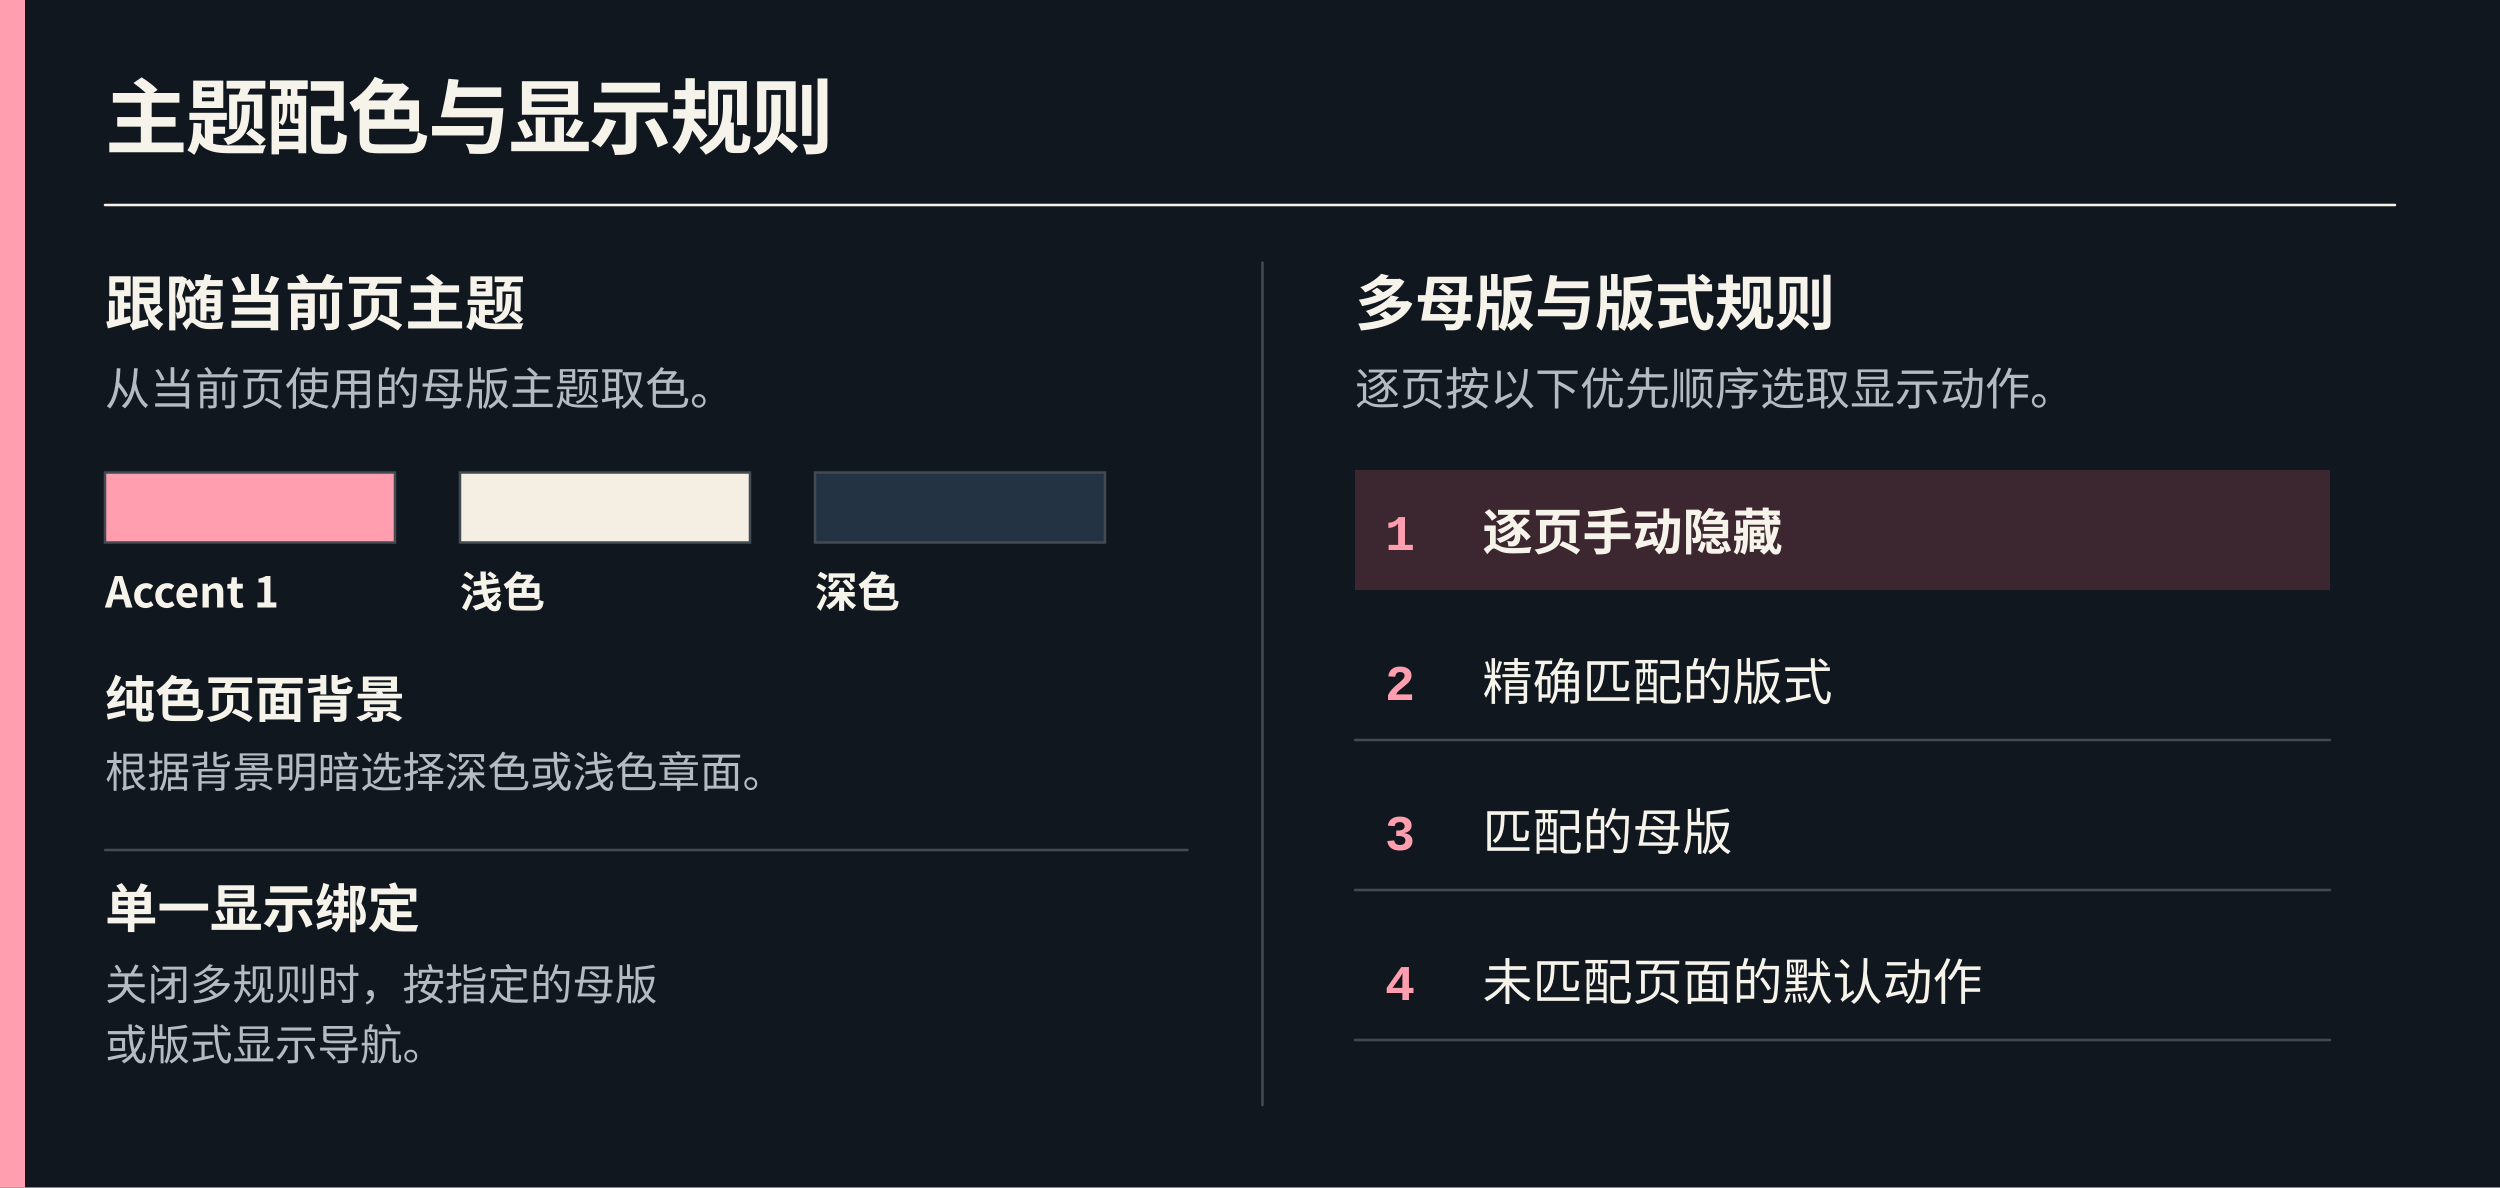
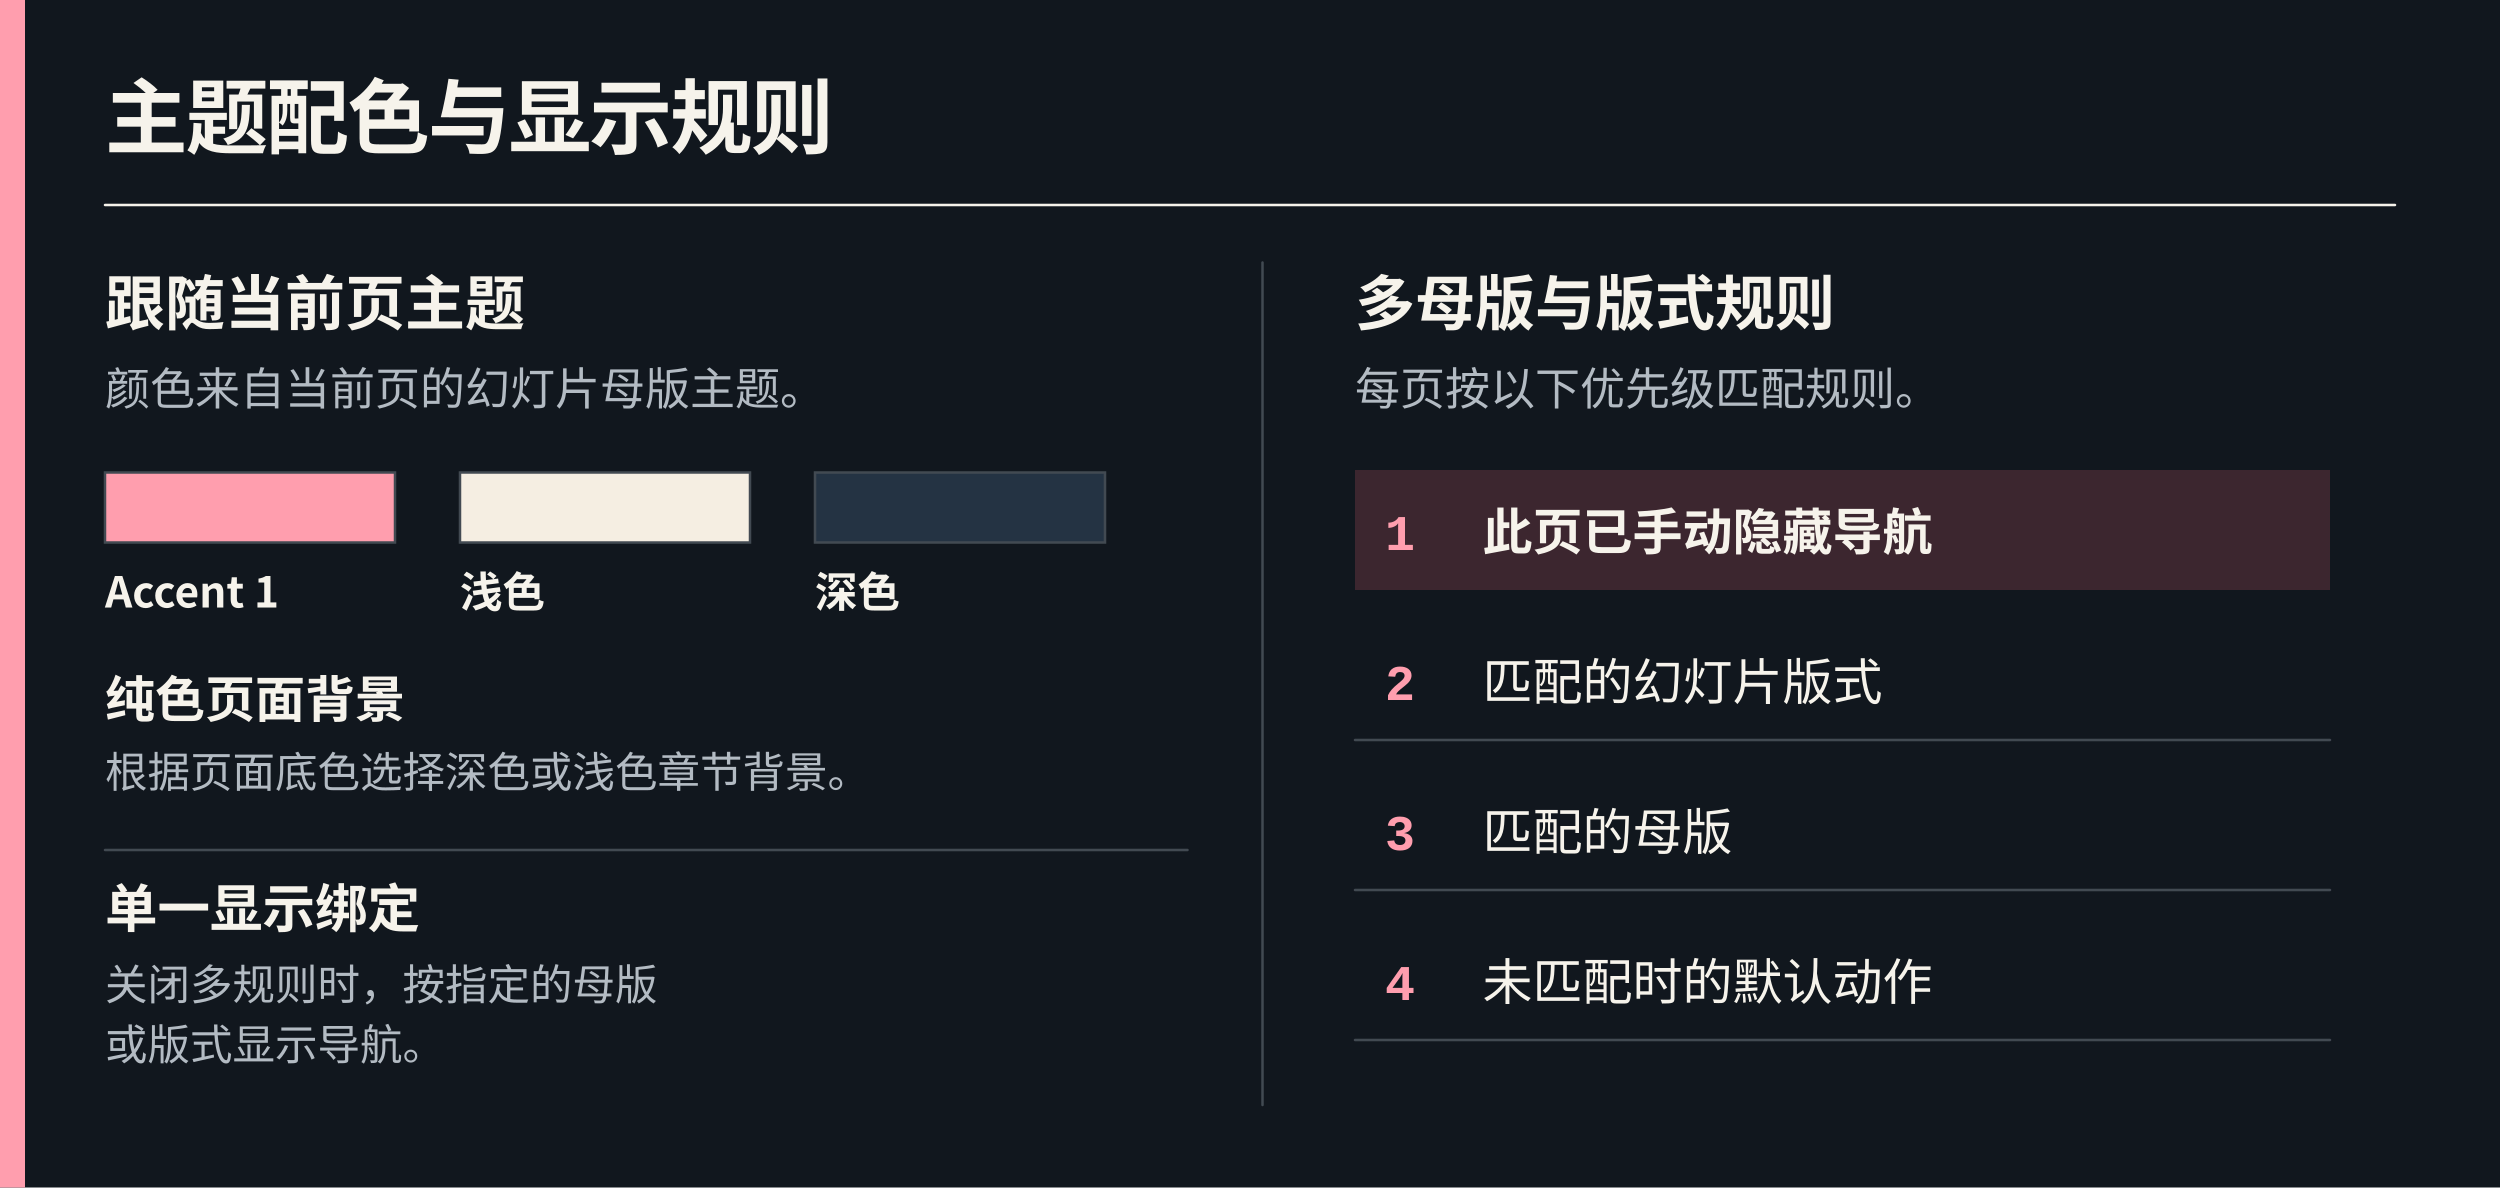
<svg xmlns="http://www.w3.org/2000/svg" viewBox="0 0 1000 475" width="1000" height="475" role="img" aria-labelledby="title desc" xml:lang="zh">
  <rect x="0" y="0" width="1000" height="475" rx="0" fill="#11171E" />
  <rect x="0" y="0" width="10" height="475" rx="0" fill="#FF9EAE" />
  <text x="42" y="59" fill="#F6F3EB" font-family="'Microsoft YaHei','PingFang SC','Noto Sans CJK SC',Inter,Arial,sans-serif" font-size="33" font-weight="700" letter-spacing="-0.7" text-anchor="start">主题配色与显示规则</text>
  <path d="M42 82L958 82" fill="none" stroke="#F6F3EB" stroke-width="1" stroke-linejoin="round" stroke-linecap="round" />
  <path d="M505 105L505 442" fill="none" stroke="#424A52" stroke-width="1" stroke-linejoin="round" stroke-linecap="round" />
  <text x="42" y="130" fill="#F6F3EB" font-family="'Microsoft YaHei','PingFang SC','Noto Sans CJK SC',Inter,Arial,sans-serif" font-size="24" font-weight="680" letter-spacing="0" text-anchor="start">跟随当前页主题</text>
-   <text x="42" y="162" fill="#B3BBC3" font-family="'Microsoft YaHei','PingFang SC','Noto Sans CJK SC',Inter,Arial,sans-serif" font-size="18" font-weight="400" letter-spacing="0" text-anchor="start">从当前页使用的母版主题取色。</text>
+   <text x="42" y="162" fill="#B3BBC3" font-family="'Microsoft YaHei','PingFang SC','Noto Sans CJK SC',Inter,Arial,sans-serif" font-size="18" font-weight="400" letter-spacing="0" text-anchor="start">颜色来自当前页的幻灯片母版主题。</text>
  <rect x="42" y="189" width="116" height="28" rx="0" fill="#FF9EAE" stroke="#424A52" stroke-width="1" />
  <text x="42" y="243" fill="#F6F3EB" font-family="'Microsoft YaHei','PingFang SC','Noto Sans CJK SC',Inter,Arial,sans-serif" font-size="17" font-weight="550" letter-spacing="0" text-anchor="start">Accent 1</text>
  <rect x="184" y="189" width="116" height="28" rx="0" fill="#F5EEE2" stroke="#424A52" stroke-width="1" />
  <text x="184" y="243" fill="#F6F3EB" font-family="'Microsoft YaHei','PingFang SC','Noto Sans CJK SC',Inter,Arial,sans-serif" font-size="17" font-weight="550" letter-spacing="0" text-anchor="start">浅色</text>
  <rect x="326" y="189" width="116" height="28" rx="0" fill="#243343" stroke="#424A52" stroke-width="1" />
  <text x="326" y="243" fill="#F6F3EB" font-family="'Microsoft YaHei','PingFang SC','Noto Sans CJK SC',Inter,Arial,sans-serif" font-size="17" font-weight="550" letter-spacing="0" text-anchor="start">深色</text>
  <text x="42" y="287" fill="#F6F3EB" font-family="'Microsoft YaHei','PingFang SC','Noto Sans CJK SC',Inter,Arial,sans-serif" font-size="20" font-weight="660" letter-spacing="0" text-anchor="start">纯色页面背景</text>
-   <text x="42" y="315" fill="#B3BBC3" font-family="'Microsoft YaHei','PingFang SC','Noto Sans CJK SC',Inter,Arial,sans-serif" font-size="17" font-weight="400" letter-spacing="0" text-anchor="start">根据背景明暗选择深色或浅色章面。</text>
+   <text x="42" y="315" fill="#B3BBC3" font-family="'Microsoft YaHei','PingFang SC','Noto Sans CJK SC',Inter,Arial,sans-serif" font-size="17" font-weight="400" letter-spacing="0" text-anchor="start">根据页面底色选择深色或浅色章节背景。</text>
  <path d="M42 340L475 340" fill="none" stroke="#424A52" stroke-width="1" stroke-linejoin="round" stroke-linecap="round" />
  <text x="42" y="371" fill="#F6F3EB" font-family="'Microsoft YaHei','PingFang SC','Noto Sans CJK SC',Inter,Arial,sans-serif" font-size="21" font-weight="660" letter-spacing="0" text-anchor="start">单一显示绑定</text>
  <text x="42" y="400" fill="#B3BBC3" font-family="'Microsoft YaHei','PingFang SC','Noto Sans CJK SC',Inter,Arial,sans-serif" font-size="17" font-weight="400" letter-spacing="0" text-anchor="start">关闭多规则时，按指定的母版</text>
  <text x="42" y="424" fill="#B3BBC3" font-family="'Microsoft YaHei','PingFang SC','Noto Sans CJK SC',Inter,Arial,sans-serif" font-size="17" font-weight="400" letter-spacing="0" text-anchor="start">或版式显示导航。</text>
  <text x="542" y="130" fill="#F6F3EB" font-family="'Microsoft YaHei','PingFang SC','Noto Sans CJK SC',Inter,Arial,sans-serif" font-size="24" font-weight="680" letter-spacing="0" text-anchor="start">多母版与版式规则</text>
-   <text x="542" y="162" fill="#B3BBC3" font-family="'Microsoft YaHei','PingFang SC','Noto Sans CJK SC',Inter,Arial,sans-serif" font-size="18" font-weight="400" letter-spacing="0" text-anchor="start">逐页按以下优先顺序选取显示动作。</text>
+   <text x="542" y="162" fill="#B3BBC3" font-family="'Microsoft YaHei','PingFang SC','Noto Sans CJK SC',Inter,Arial,sans-serif" font-size="18" font-weight="400" letter-spacing="0" text-anchor="start">每页按以下优先级匹配规则。</text>
  <rect x="542" y="188" width="390" height="48" rx="0" fill="#3C262F" />
  <text x="554" y="220" fill="#FF9EAE" font-family="'SFMono-Regular',Consolas,'Liberation Mono',monospace" font-size="20" font-weight="650" letter-spacing="0" text-anchor="start">1</text>
-   <text x="593" y="220" fill="#F6F3EB" font-family="'Microsoft YaHei','PingFang SC','Noto Sans CJK SC',Inter,Arial,sans-serif" font-size="20" font-weight="620" letter-spacing="0" text-anchor="start">逐页手动隐藏</text>
+   <text x="593" y="220" fill="#F6F3EB" font-family="'Microsoft YaHei','PingFang SC','Noto Sans CJK SC',Inter,Arial,sans-serif" font-size="20" font-weight="620" letter-spacing="0" text-anchor="start">此页已手动隐藏导航</text>
  <rect x="542" y="248" width="390" height="48" rx="0" fill="none" />
  <text x="554" y="280" fill="#FF9EAE" font-family="'SFMono-Regular',Consolas,'Liberation Mono',monospace" font-size="20" font-weight="650" letter-spacing="0" text-anchor="start">2</text>
-   <text x="593" y="280" fill="#F6F3EB" font-family="'Microsoft YaHei','PingFang SC','Noto Sans CJK SC',Inter,Arial,sans-serif" font-size="20" font-weight="480" letter-spacing="0" text-anchor="start">精确匹配的版式</text>
+   <text x="593" y="280" fill="#F6F3EB" font-family="'Microsoft YaHei','PingFang SC','Noto Sans CJK SC',Inter,Arial,sans-serif" font-size="20" font-weight="480" letter-spacing="0" text-anchor="start">匹配的幻灯片版式</text>
  <path d="M542 296L932 296" fill="none" stroke="#424A52" stroke-width="1" stroke-linejoin="round" stroke-linecap="round" />
  <rect x="542" y="308" width="390" height="48" rx="0" fill="none" />
  <text x="554" y="340" fill="#FF9EAE" font-family="'SFMono-Regular',Consolas,'Liberation Mono',monospace" font-size="20" font-weight="650" letter-spacing="0" text-anchor="start">3</text>
  <text x="593" y="340" fill="#F6F3EB" font-family="'Microsoft YaHei','PingFang SC','Noto Sans CJK SC',Inter,Arial,sans-serif" font-size="20" font-weight="480" letter-spacing="0" text-anchor="start">匹配的母版</text>
  <path d="M542 356L932 356" fill="none" stroke="#424A52" stroke-width="1" stroke-linejoin="round" stroke-linecap="round" />
  <rect x="542" y="368" width="390" height="48" rx="0" fill="none" />
  <text x="554" y="400" fill="#FF9EAE" font-family="'SFMono-Regular',Consolas,'Liberation Mono',monospace" font-size="20" font-weight="650" letter-spacing="0" text-anchor="start">4</text>
-   <text x="593" y="400" fill="#F6F3EB" font-family="'Microsoft YaHei','PingFang SC','Noto Sans CJK SC',Inter,Arial,sans-serif" font-size="20" font-weight="480" letter-spacing="0" text-anchor="start">未匹配页面的默认动作</text>
+   <text x="593" y="400" fill="#F6F3EB" font-family="'Microsoft YaHei','PingFang SC','Noto Sans CJK SC',Inter,Arial,sans-serif" font-size="20" font-weight="480" letter-spacing="0" text-anchor="start">未匹配时的默认动作</text>
  <path d="M542 416L932 416" fill="none" stroke="#424A52" stroke-width="1" stroke-linejoin="round" stroke-linecap="round" />
</svg>
